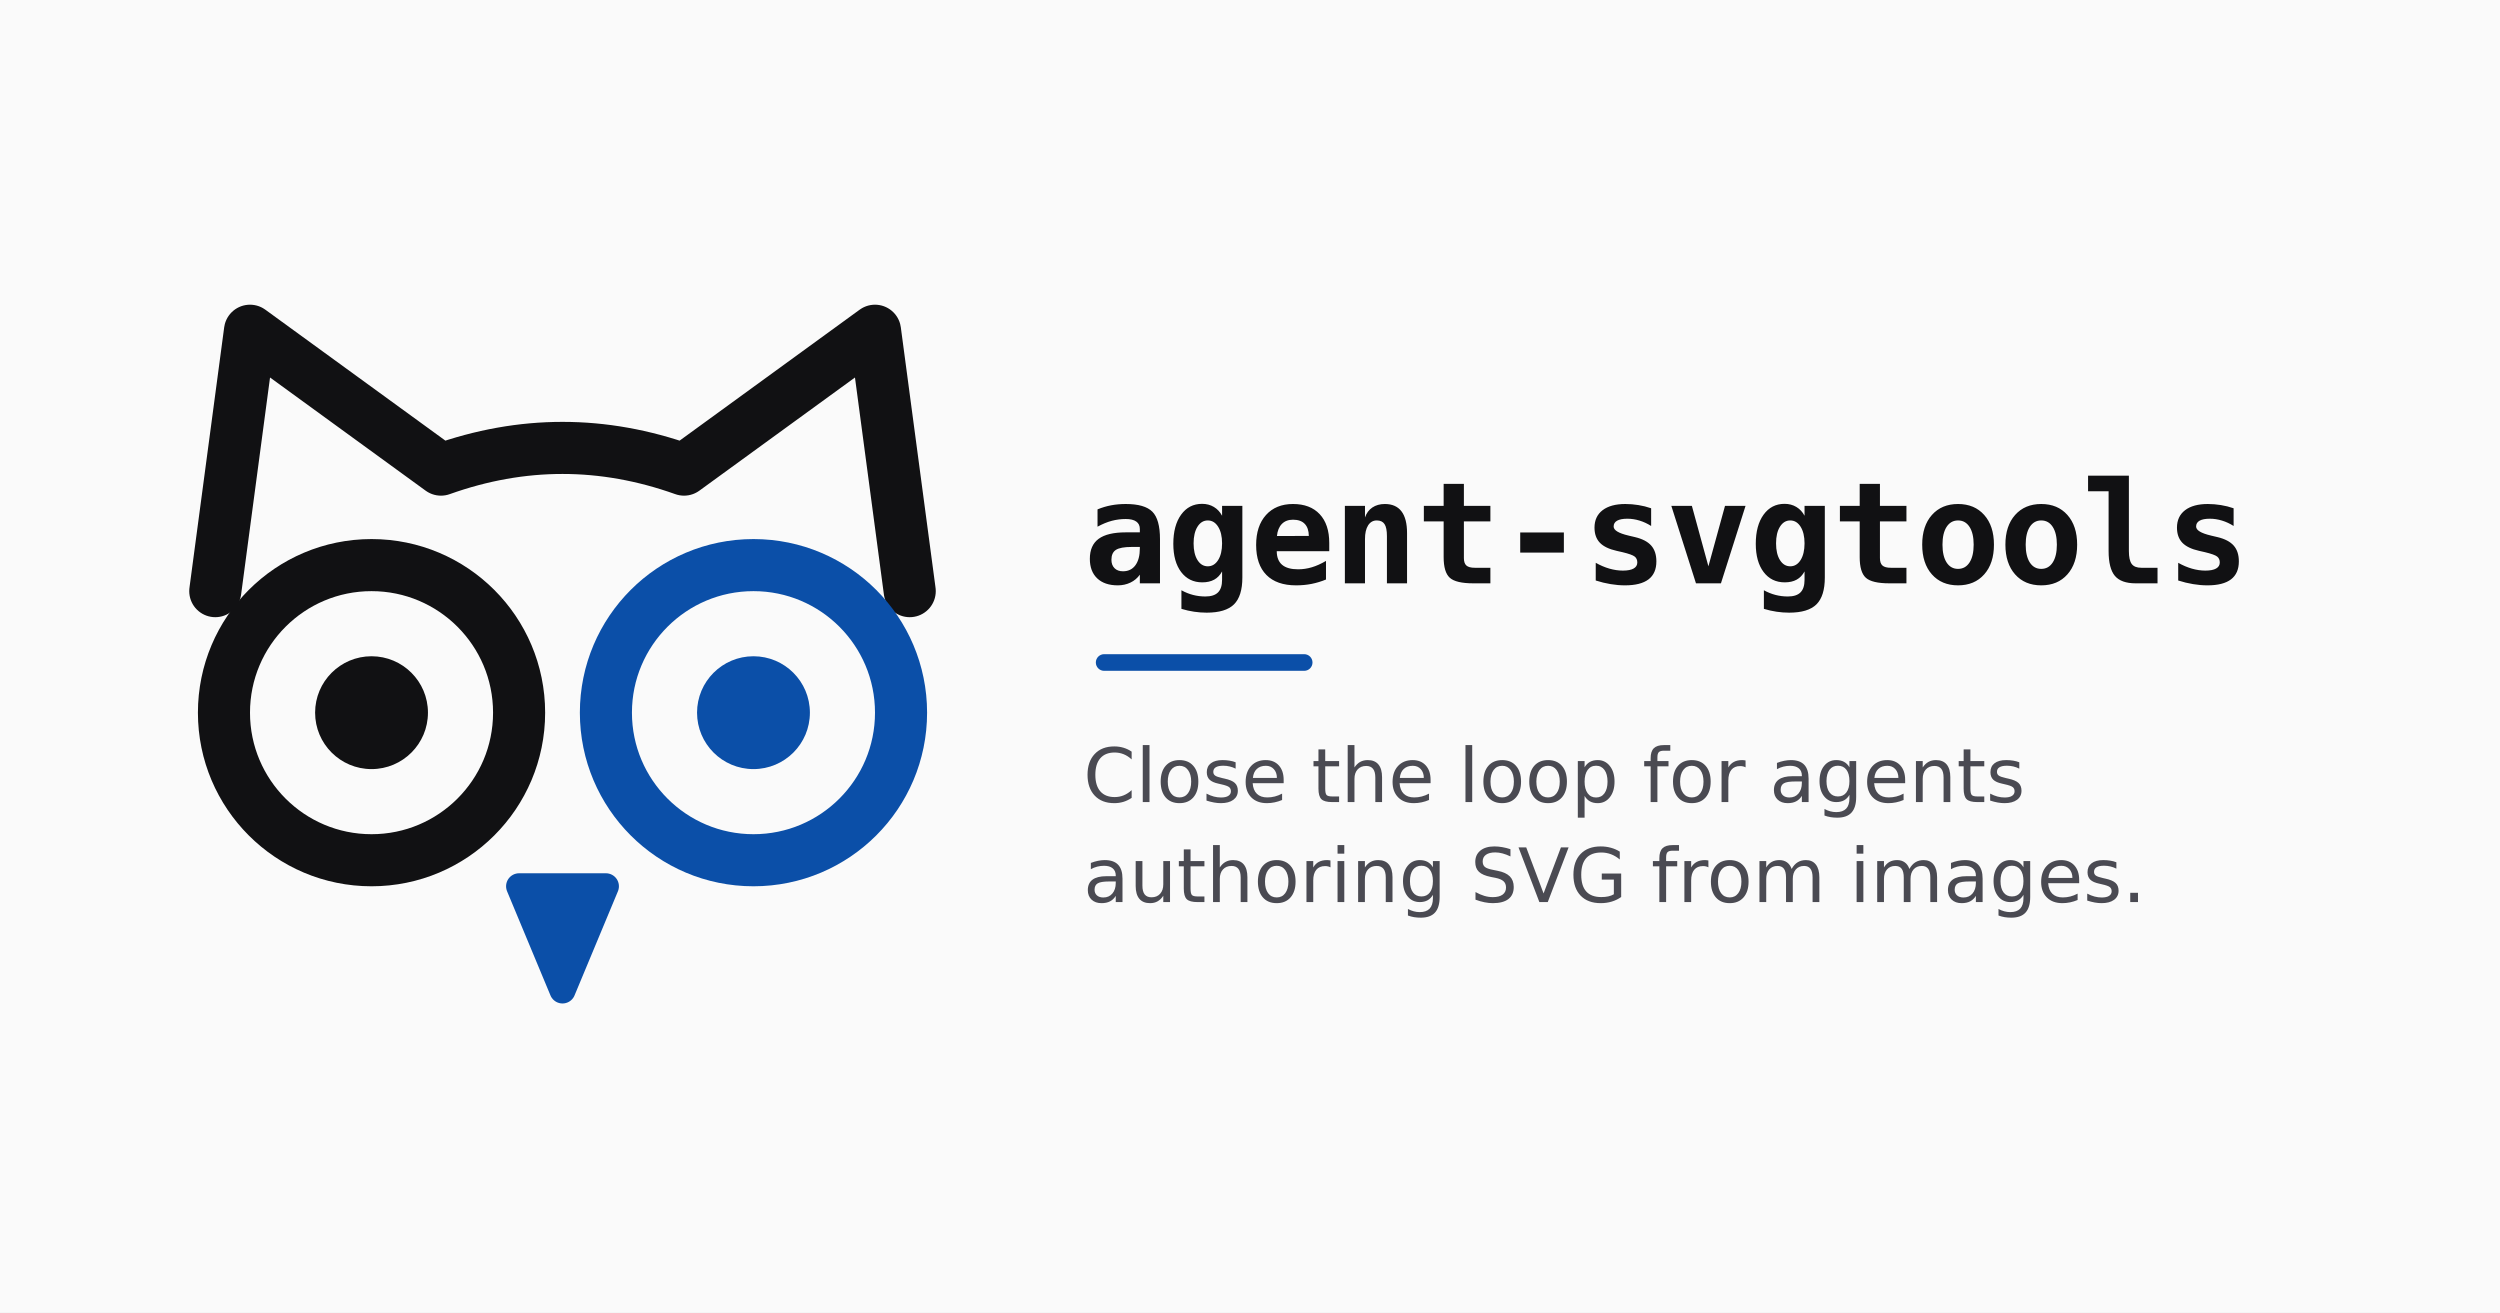
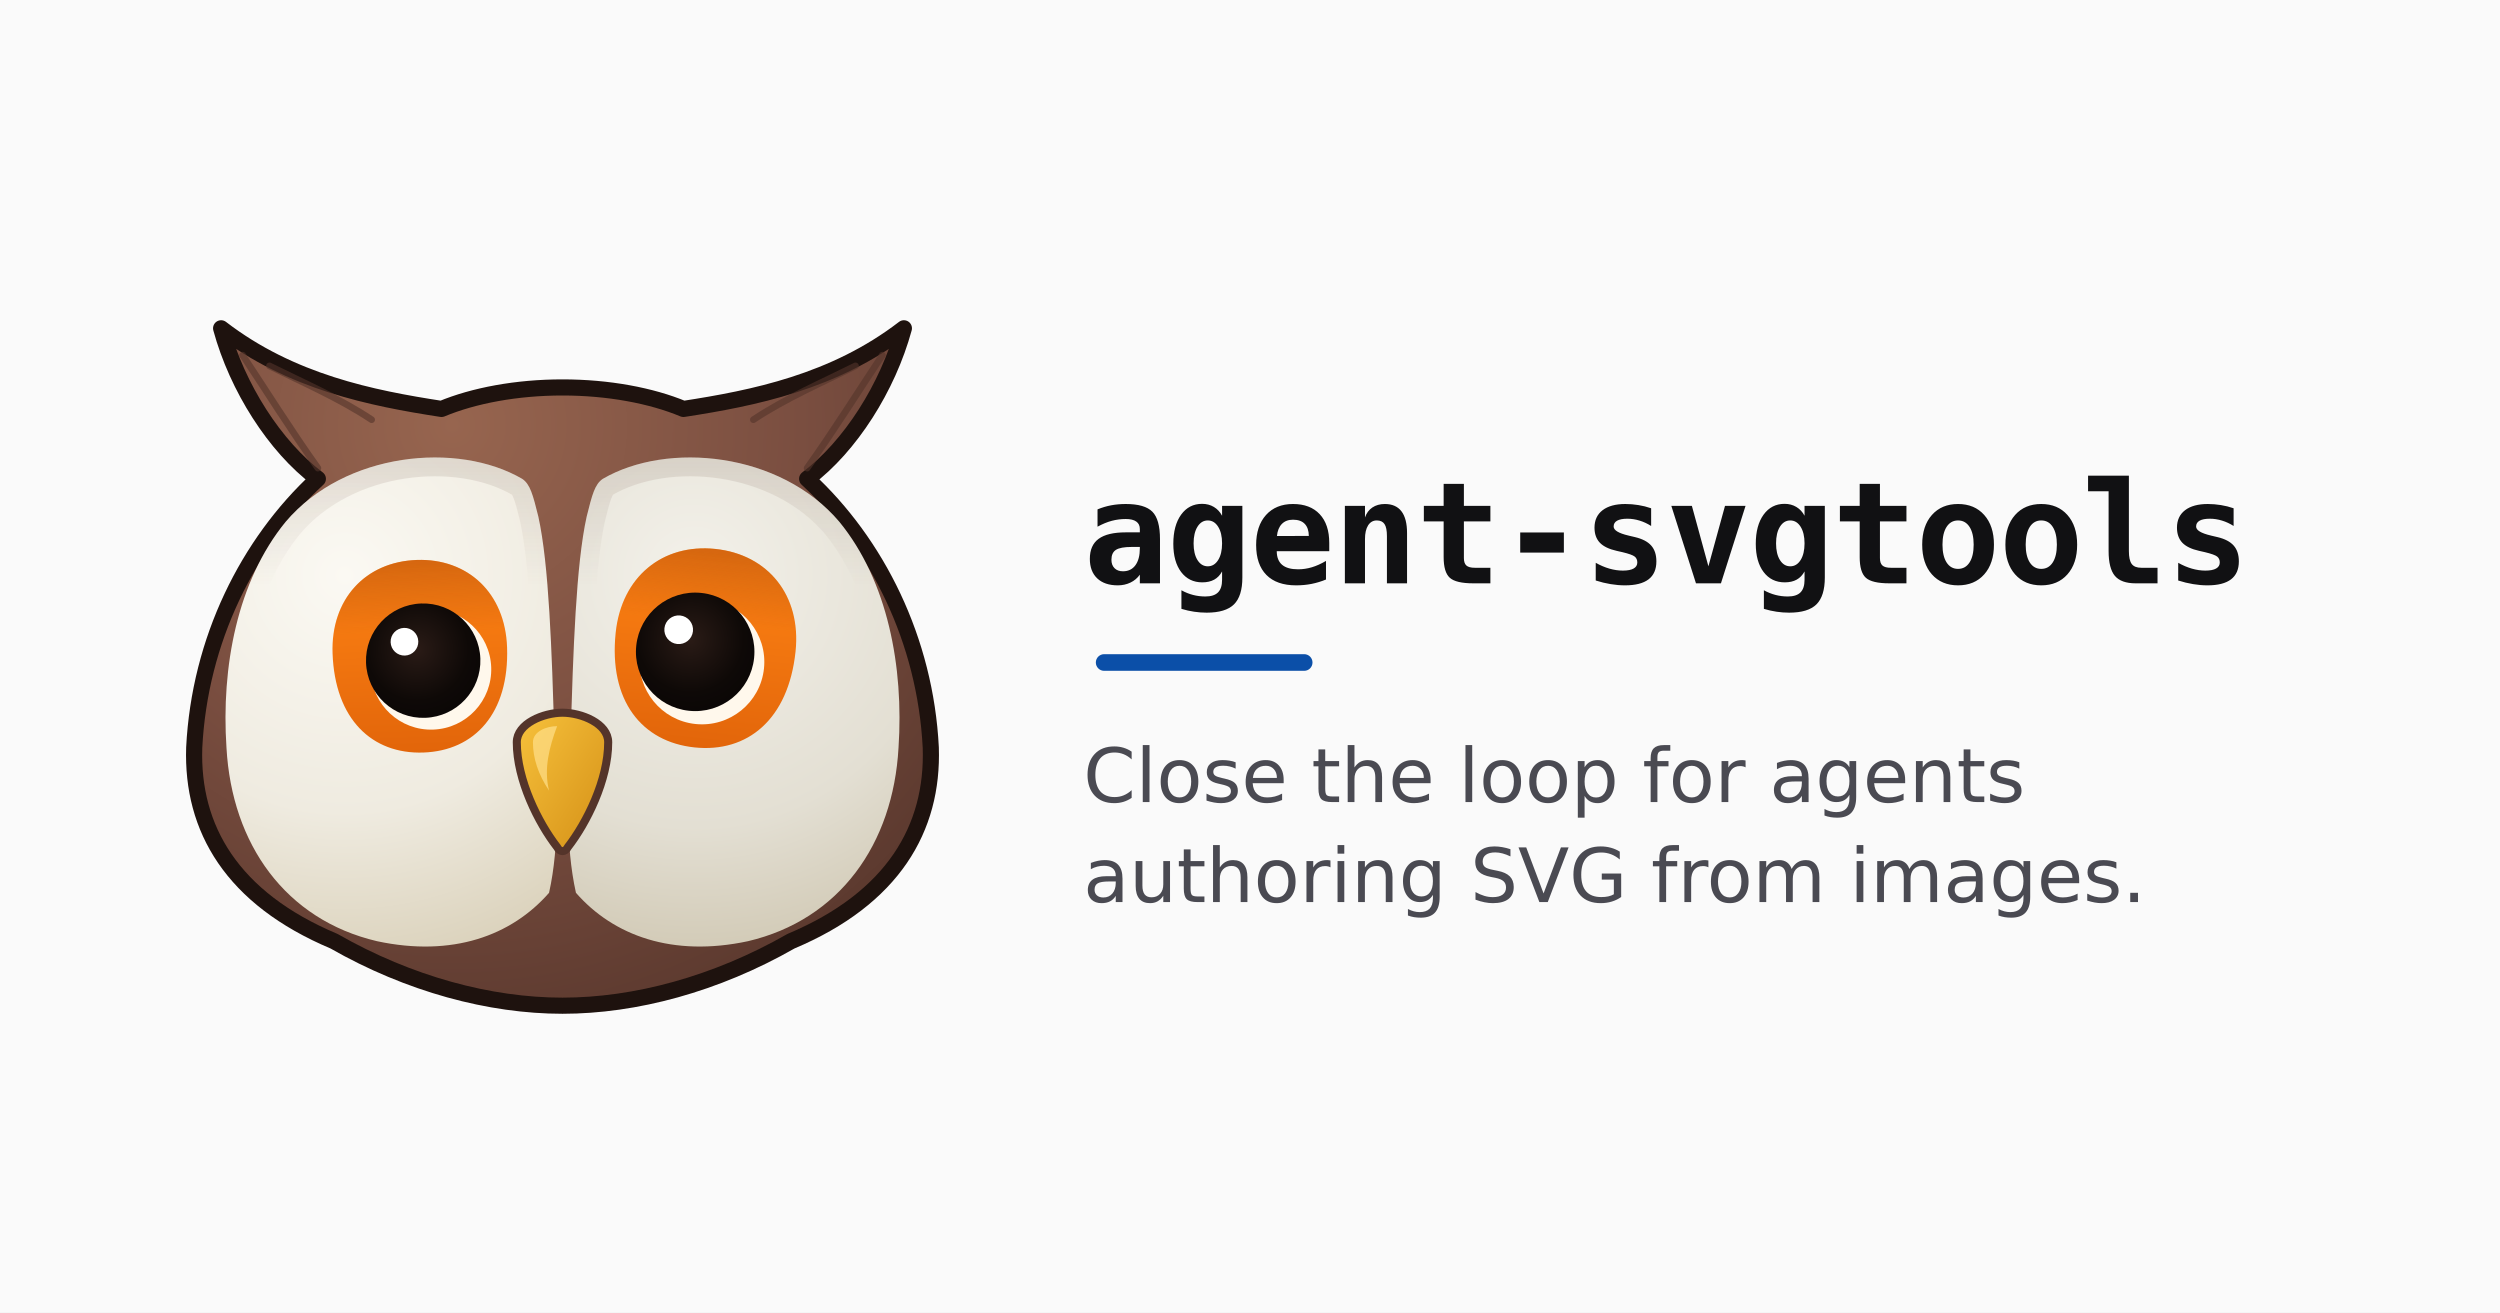
<svg xmlns="http://www.w3.org/2000/svg" viewBox="0 0 1200 630" width="1200" height="630">
  <rect id="background" width="1200" height="630" fill="#fafafa" />
-   <svg id="mark" x="70" y="115" width="400" height="400" viewBox="16 13.5 96 96">
-     <path id="owl-brow" d="M24 54L28 24L50 40Q64 35 78 40L100 24L104 54" fill="none" stroke="#111113" stroke-width="6" stroke-linecap="round" stroke-linejoin="round" />
-     <g id="owl-reference-eye">
-       <circle cx="42" cy="68" r="17" fill="none" stroke="#111113" stroke-width="6" />
-       <circle cx="42" cy="68" r="6.5" fill="#111113" />
+   <svg id="mark" x="70" y="115" width="400" height="400" viewBox="86 -29 310 310">
+     <defs>
+       <radialGradient id="head-fill" cx="200" cy="40" r="260" gradientUnits="userSpaceOnUse">
+         <stop offset="0" stop-color="#97654f" />
+         <stop offset=".5" stop-color="#7a4e40" />
+         <stop offset="1" stop-color="#54342a" />
+       </radialGradient>
+       <radialGradient id="disc-left-fill" cx="160" cy="96" r="160" gradientUnits="userSpaceOnUse">
+         <stop offset="0" stop-color="#fbf9f3" />
+         <stop offset=".55" stop-color="#efebe0" />
+         <stop offset="1" stop-color="#d6ccb3" />
+       </radialGradient>
+       <radialGradient id="disc-right-fill" cx="290" cy="96" r="170" gradientUnits="userSpaceOnUse">
+         <stop offset="0" stop-color="#f3f1ea" />
+         <stop offset=".55" stop-color="#e3dfd3" />
+         <stop offset="1" stop-color="#c7bda4" />
+       </radialGradient>
+       <linearGradient id="disc-top-shade" x1="0" y1="50" x2="0" y2="100" gradientUnits="userSpaceOnUse">
+         <stop offset="0" stop-color="#5a3a2c" stop-opacity=".14" />
+         <stop offset="1" stop-color="#5a3a2c" stop-opacity="0" />
+       </linearGradient>
+       <linearGradient id="iris-fill" x1="0" y1="0" x2="0" y2="1">
+         <stop offset="0" stop-color="#ff8414" />
+         <stop offset="1" stop-color="#e2650a" />
+       </linearGradient>
+       <linearGradient id="lid-shade" x1="0" y1="88" x2="0" y2="118" gradientUnits="userSpaceOnUse">
+         <stop offset="0" stop-color="#a8460a" stop-opacity=".6" />
+         <stop offset="1" stop-color="#a8460a" stop-opacity="0" />
+       </linearGradient>
+       <radialGradient id="pupil-fill" cx=".45" cy=".4" r=".6">
+         <stop offset="0" stop-color="#2a1b16" />
+         <stop offset=".75" stop-color="#0e0907" />
+         <stop offset="1" stop-color="#0b0706" />
+       </radialGradient>
+       <linearGradient id="beak-fill" x1="0" y1="0" x2="1" y2="1">
+         <stop offset="0" stop-color="#f7c23c" />
+         <stop offset="1" stop-color="#d48f16" />
+       </linearGradient>
+       <clipPath id="disc-left-clip">
+         <path d="M226 60C202 46 160 50 138 76C120 98 114 130 116 160C118 196 138 224 172 232C200 238 222 230 236 214C240 196 239 176 238 156C237 124 236 92 232 74C230 66 229 62 226 60Z" />
+       </clipPath>
+       <clipPath id="disc-right-clip">
+         <path d="M 256 60 C 280 46 322 50 344 76 C 362 98 368 130 366 160 C 364 196 344 224 310 232 C 282 238 260 230 246 214 C 242 196 243 176 244 156 C 245 124 246 92 250 74 C 252 66 253 62 256 60 Z" />
+       </clipPath>
+       <clipPath id="left-iris-clip">
+         <path d="M188 94C205 94 217 106 217 124C217 146 205 158 188 158C171 158 159 146 159 124C159 106 171 94 188 94Z" />
+       </clipPath>
+       <clipPath id="right-iris-clip">
+         <path d="M294 94C311 94 323 106 323 124C323 146 311 158 294 158C277 158 265 146 265 124C265 106 277 94 294 94Z" />
+       </clipPath>
+     </defs>
+     <path id="head" d="M241 26C224 26 208 29 196 34C170 30 140 24 114 4C120 26 134 48 150 60C124 84 106 120 104 160C103 190 118 216 156 232C184 248 214 256 241 256C268 256 298 248 326 232C364 216 379 190 378 160C376 120 358 84 332 60C348 48 362 26 368 4C342 24 312 30 286 34C274 29 258 26 241 26Z" fill="url(#head-fill)" stroke="#1e120e" stroke-width="6" stroke-linejoin="round" />
+     <g id="tuft-feathers" fill="none" stroke="#54342a" stroke-width="2.5" stroke-linecap="round" opacity=".6">
+       <path d="M150 56C140 42 130 26 122 14M170 38C158 30 144 24 132 18" />
+       <path d="M 332 56 C 342 42 352 26 360 14 M 312 38 C 324 30 338 24 350 18" />
    </g>
-     <g id="owl-candidate-eye">
-       <circle cx="86" cy="68" r="17" fill="none" stroke="#0b4fa8" stroke-width="6" />
-       <circle cx="86" cy="68" r="6.5" fill="#0b4fa8" />
+     <g id="facial-disc">
+       <g id="left-disc">
+         <path d="M226 60C202 46 160 50 138 76C120 98 114 130 116 160C118 196 138 224 172 232C200 238 222 230 236 214C240 196 239 176 238 156C237 124 236 92 232 74C230 66 229 62 226 60Z" fill="url(#disc-left-fill)" />
+         <path d="M226 60C202 46 160 50 138 76C120 98 114 130 116 160C118 196 138 224 172 232C200 238 222 230 236 214C240 196 239 176 238 156C237 124 236 92 232 74C230 66 229 62 226 60Z" fill="none" stroke="url(#disc-top-shade)" stroke-width="14" clip-path="url(#disc-left-clip)" />
+       </g>
+       <g id="right-disc">
+         <path d="M 256 60 C 280 46 322 50 344 76 C 362 98 368 130 366 160 C 364 196 344 224 310 232 C 282 238 260 230 246 214 C 242 196 243 176 244 156 C 245 124 246 92 250 74 C 252 66 253 62 256 60 Z" fill="url(#disc-right-fill)" />
+         <path d="M 256 60 C 280 46 322 50 344 76 C 362 98 368 130 366 160 C 364 196 344 224 310 232 C 282 238 260 230 246 214 C 242 196 243 176 244 156 C 245 124 246 92 250 74 C 252 66 253 62 256 60 Z" fill="none" stroke="url(#disc-top-shade)" stroke-width="14" clip-path="url(#disc-right-clip)" />
+       </g>
    </g>
-     <path id="owl-beak" d="M59 88L64 100L69 88Z" fill="#0b4fa8" stroke="#0b4fa8" stroke-width="3" stroke-linejoin="round" />
+     <g id="left-eye" transform="translate(188 126) rotate(-2) scale(1.12) translate(-188 -126)">
+       <path id="left-iris" d="M188 94C205 94 217 106 217 124C217 146 205 158 188 158C171 158 159 146 159 124C159 106 171 94 188 94Z" fill="url(#iris-fill)" />
+       <path id="left-lid-shadow" d="M154 88H222V118H154Z" fill="url(#lid-shade)" clip-path="url(#left-iris-clip)" />
+       <circle id="left-eye-rim" cx="191.5" cy="130.5" r="20" fill="#fff8ec" />
+       <circle id="left-pupil" cx="189" cy="127.5" r="19" fill="url(#pupil-fill)" />
+       <circle id="left-catchlight" cx="183" cy="121" r="4.6" fill="#fff" />
+     </g>
+     <g id="right-eye" transform="translate(294 123) rotate(6) scale(1.16) translate(-294 -126)">
+       <path id="right-iris" d="M294 94C311 94 323 106 323 124C323 146 311 158 294 158C277 158 265 146 265 124C265 106 277 94 294 94Z" fill="url(#iris-fill)" />
+       <path id="right-lid-shadow" d="M260 88H328V118H260Z" fill="url(#lid-shade)" clip-path="url(#right-iris-clip)" />
+       <circle id="right-eye-rim" cx="293.5" cy="130.5" r="20" fill="#fff8ec" />
+       <circle id="right-pupil" cx="291" cy="127.5" r="19" fill="url(#pupil-fill)" />
+       <circle id="right-catchlight" cx="285" cy="121" r="4.6" fill="#fff" />
+     </g>
+     <g id="beak">
+       <path d="M224 158C224 151 234 147 241 147C248 147 258 151 258 158C258 172 250 188 243 197C242 199 240 199 239 197C232 188 224 172 224 158Z" fill="url(#beak-fill)" stroke="#54342a" stroke-width="3" stroke-linejoin="round" />
+       <path id="beak-highlight" d="M230 158C230 154 235 152 239 152C236 160 234 168 236 176C232 170 230 164 230 158Z" fill="#ffe08a" opacity=".7" />
+     </g>
  </svg>
  <g id="text" font-family="Geist, DejaVu Sans, Helvetica, Arial, sans-serif">
    <text x="520" y="280" font-family="Geist Mono, DejaVu Sans Mono, ui-monospace, monospace" font-size="68" font-weight="700" letter-spacing="-1" fill="#111113">agent-svgtools</text>
    <rect x="526" y="314" width="104" height="8" rx="4" fill="#0b4fa8" />
    <text x="520" y="385" font-size="36" fill="#4a4a52">Close the loop for agents</text>
    <text x="520" y="433" font-size="36" fill="#4a4a52">authoring SVG from images.</text>
  </g>
</svg>
